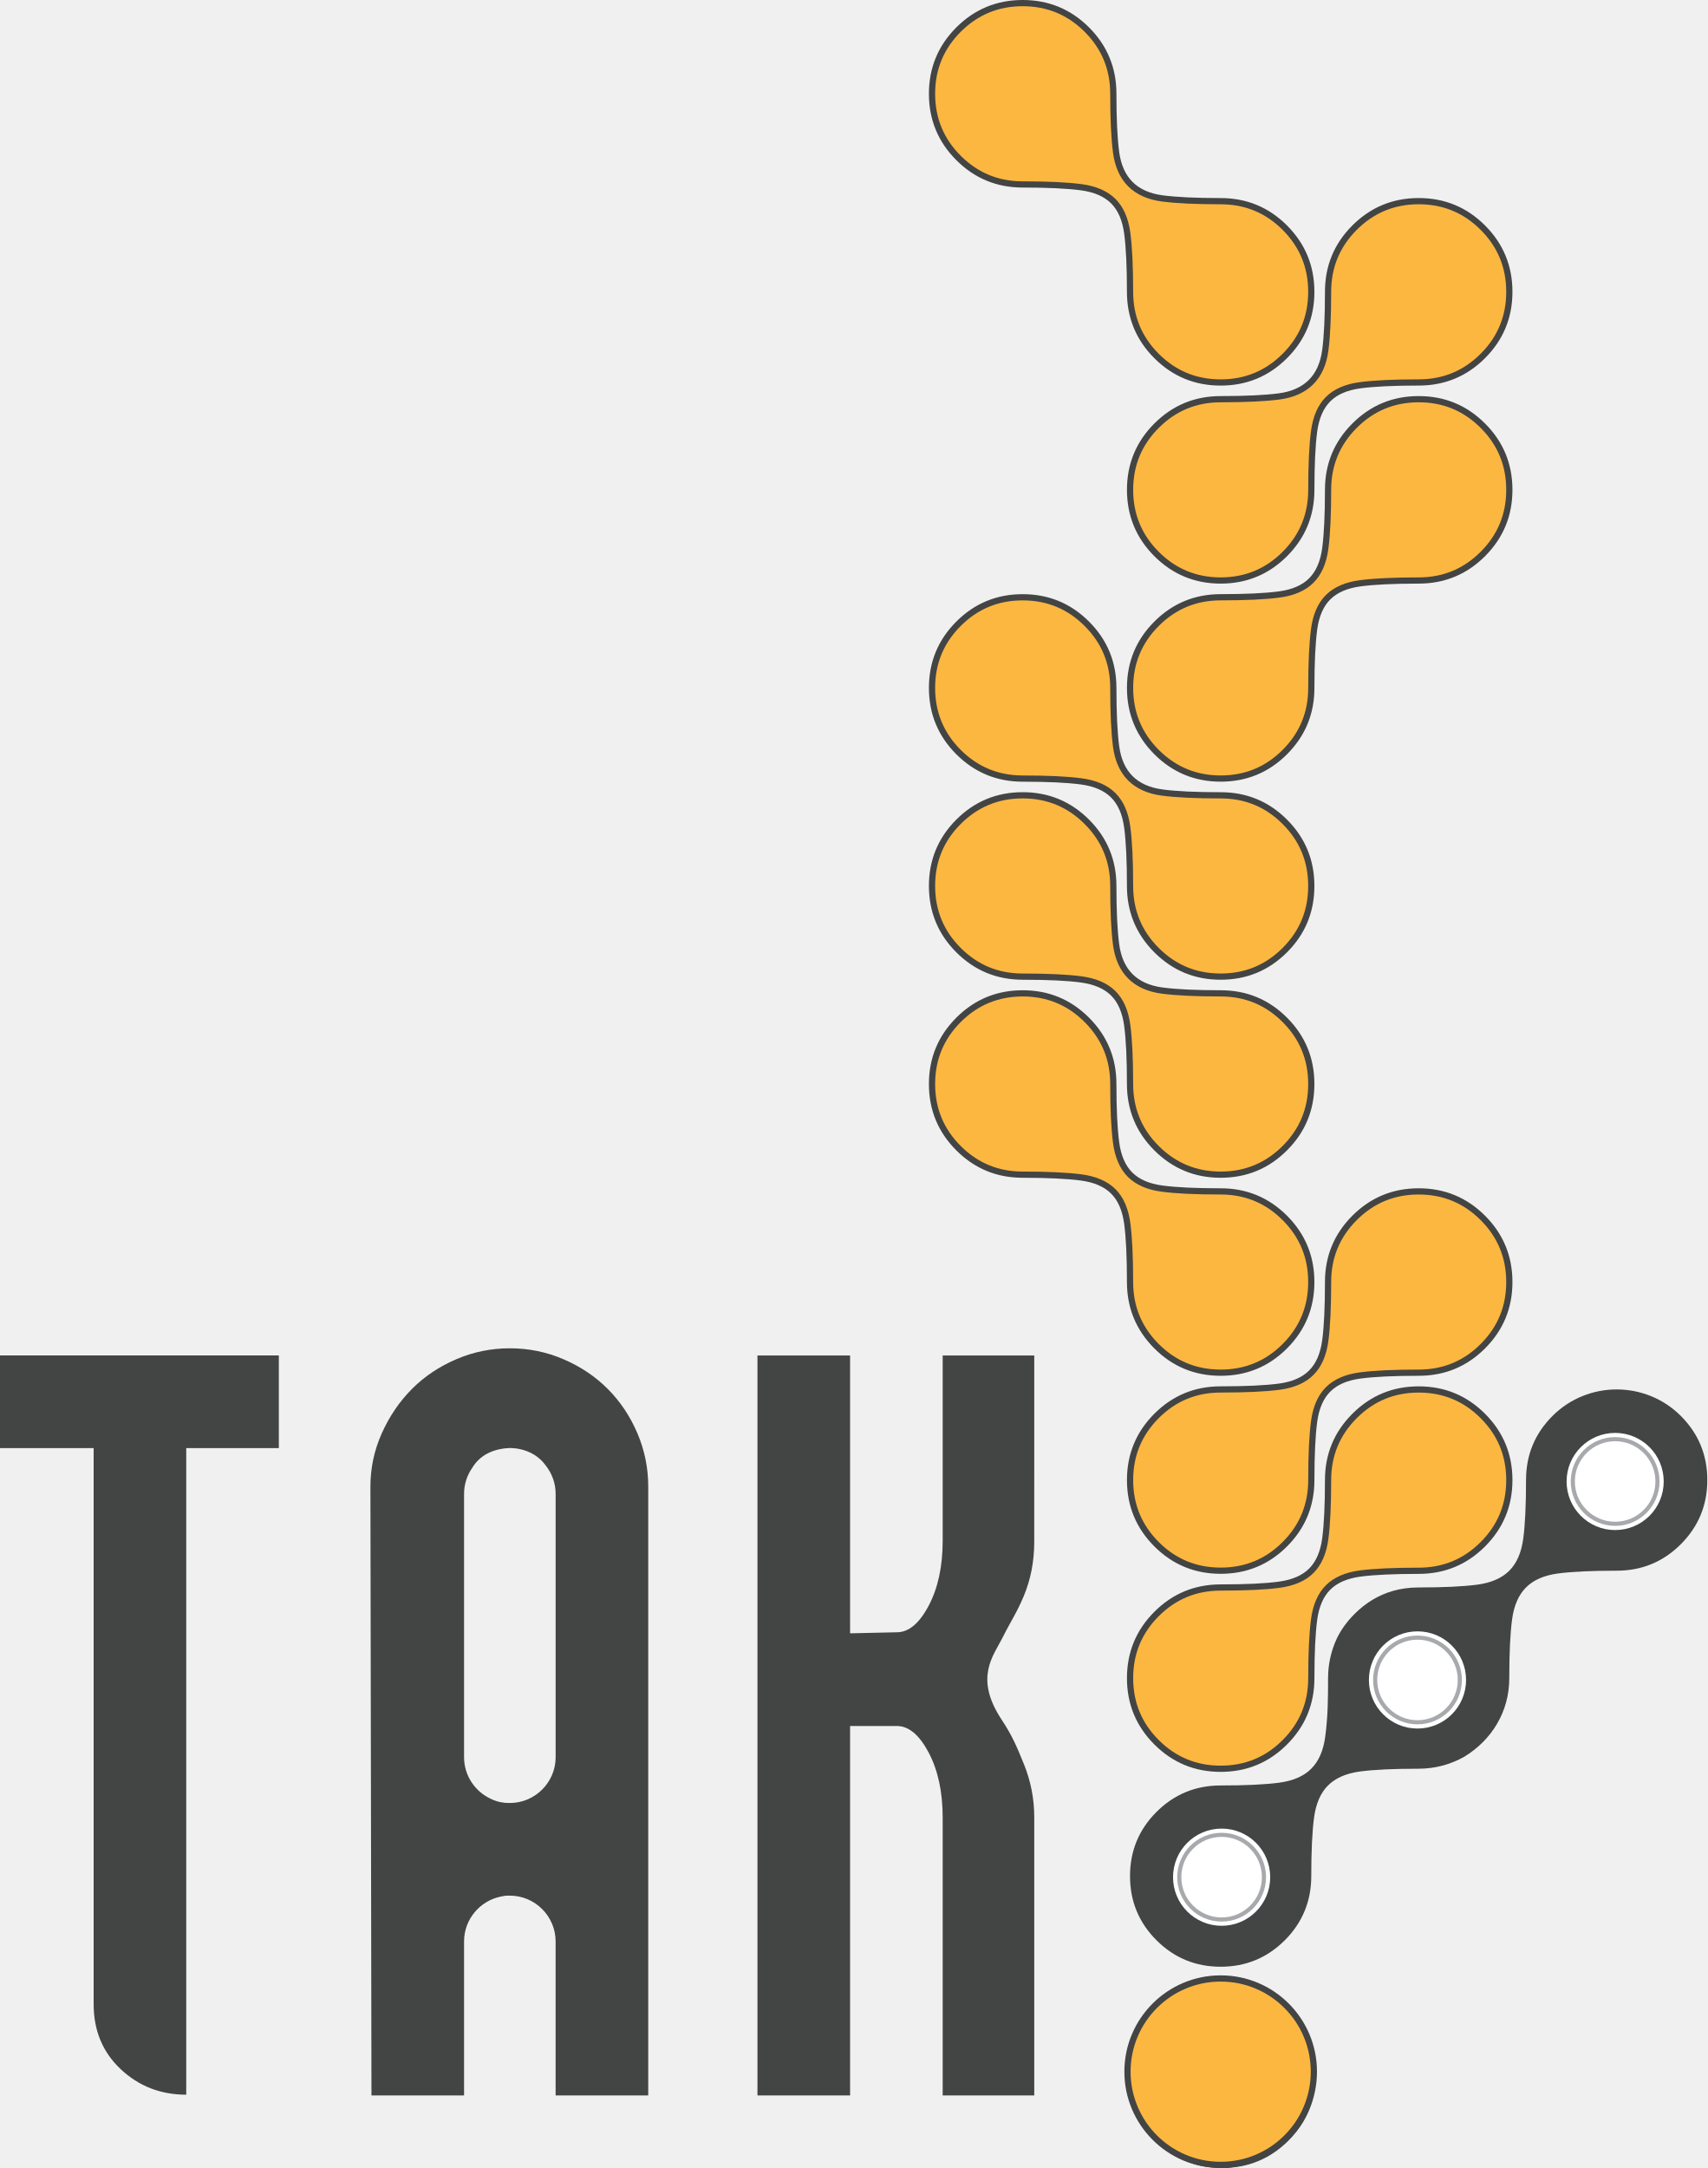
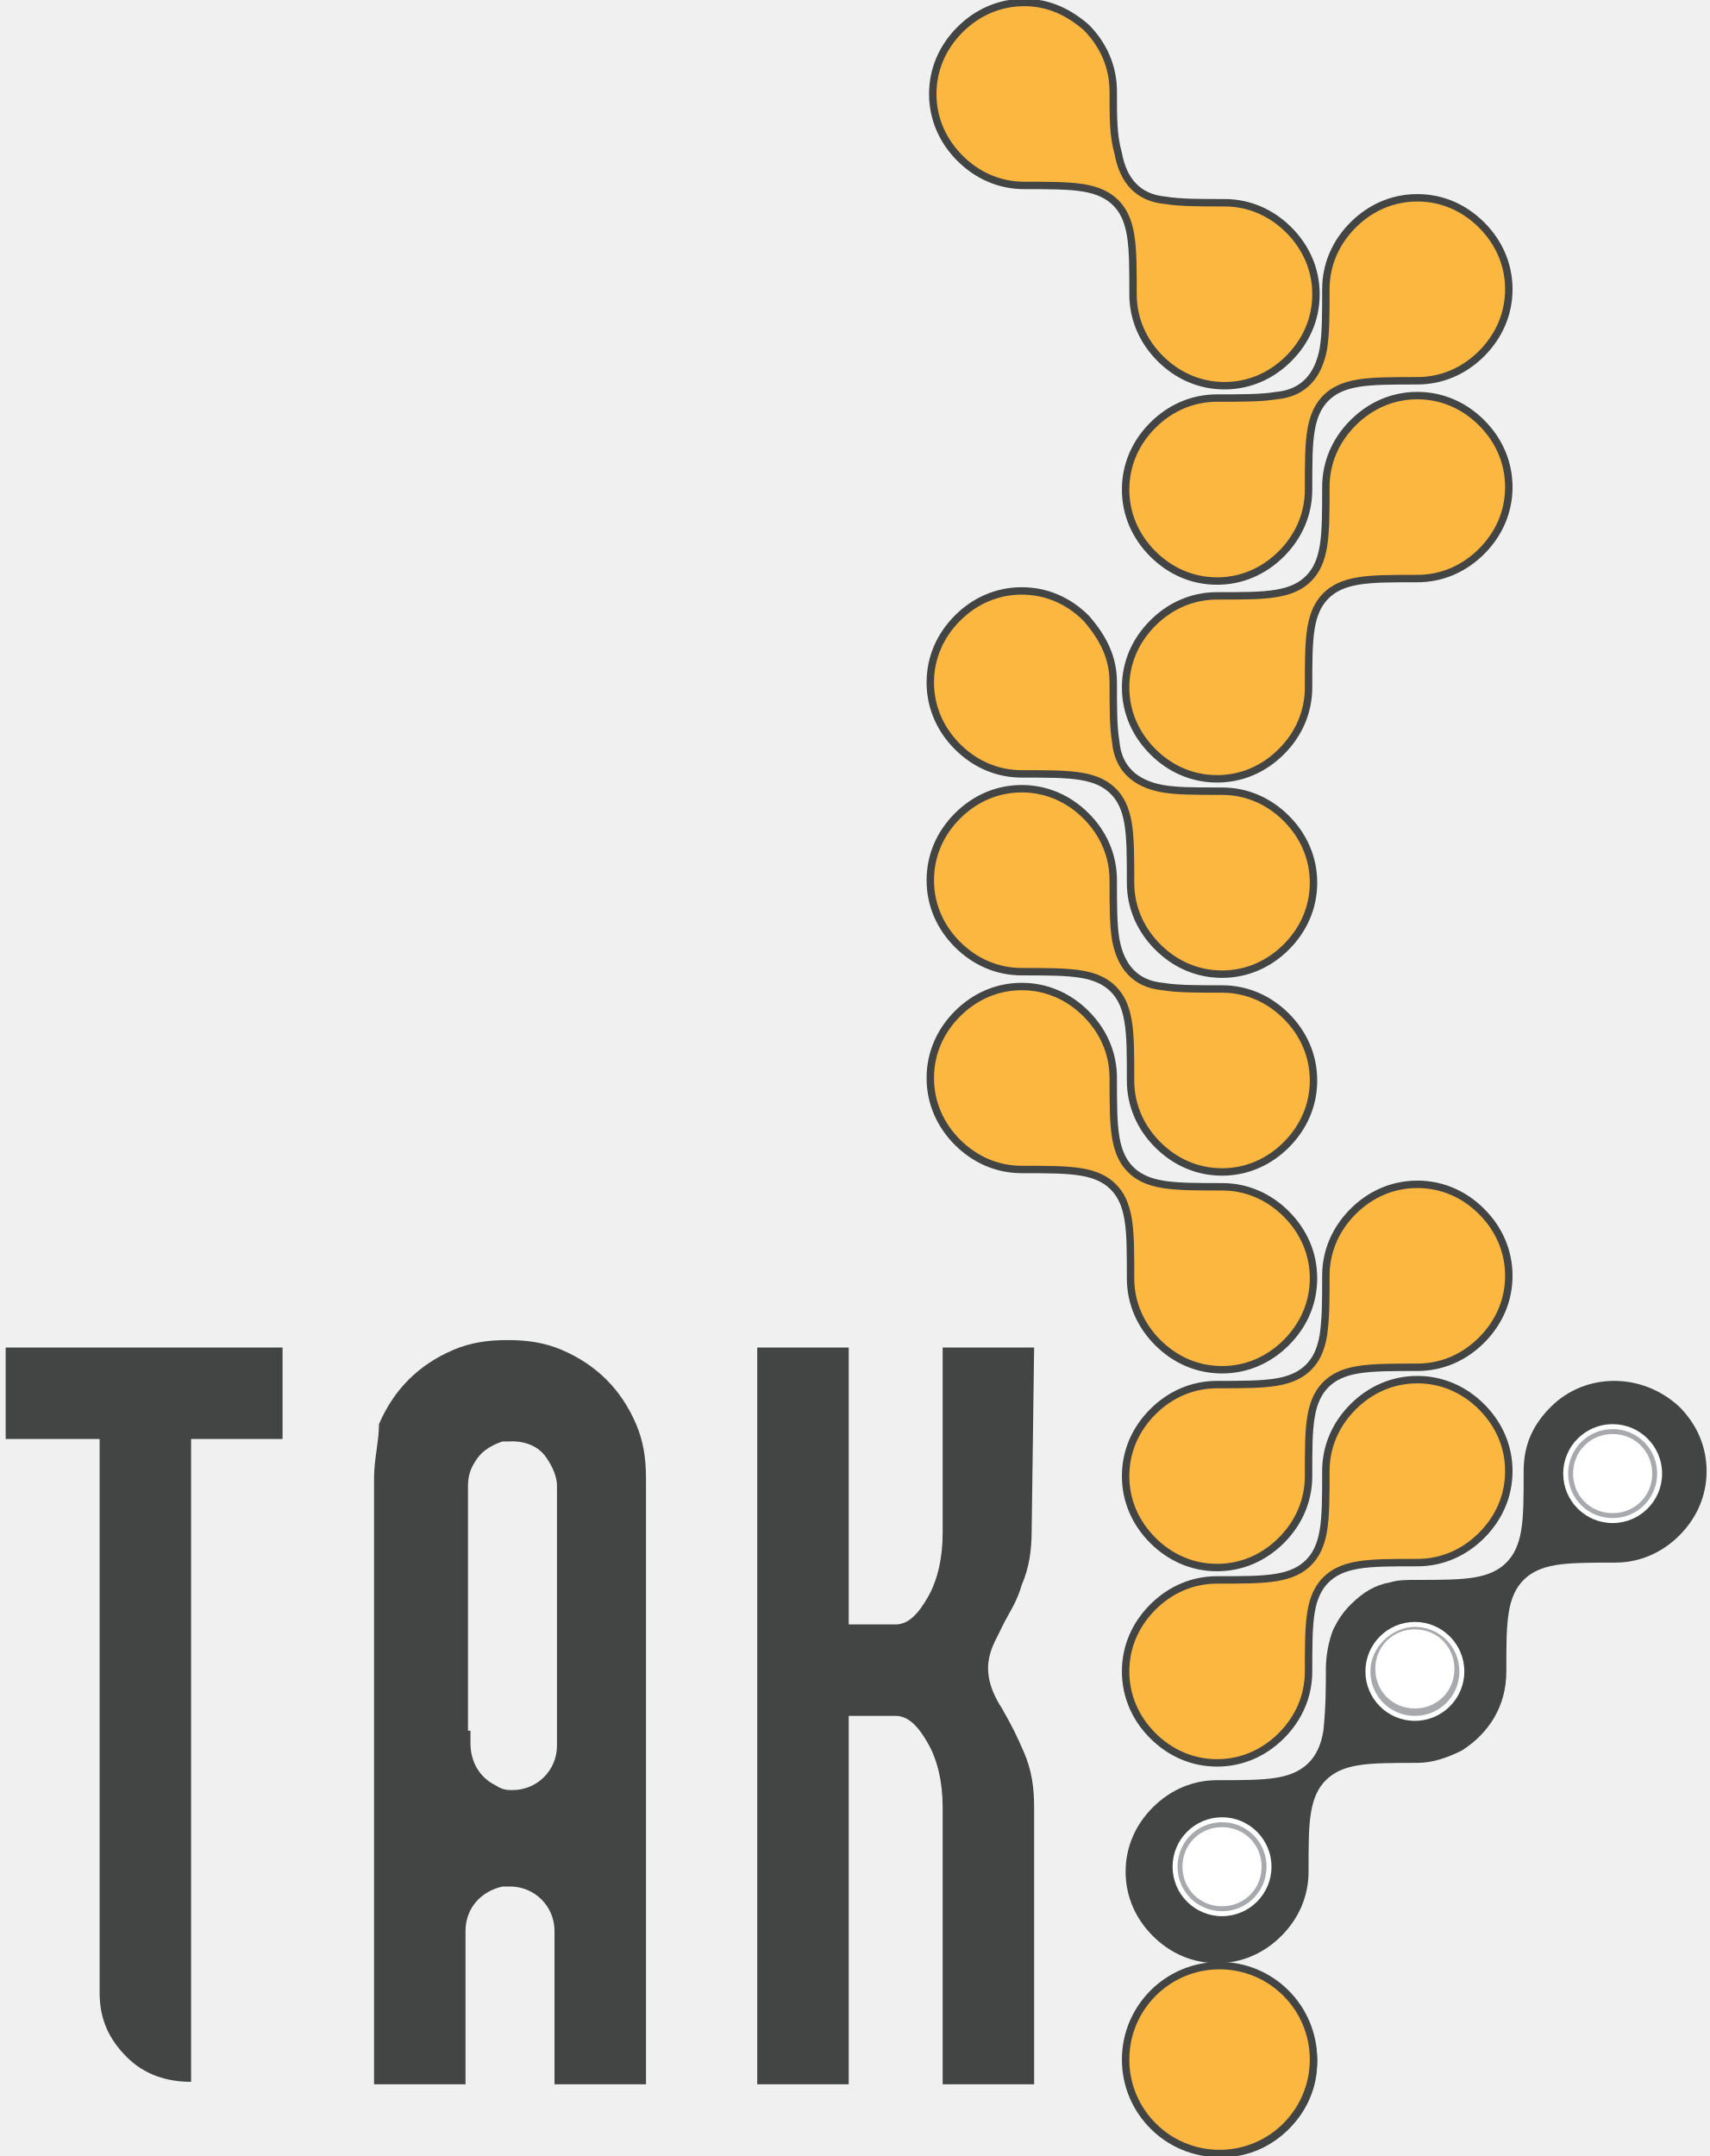
- <svg xmlns="http://www.w3.org/2000/svg" version="1.1" id="Layer_1" x="0px" y="0px" width="68.699px" height="87.217px" viewBox="0 -0.125 68.699 87.217" enable-background="new 0 -0.125 68.699 87.217" xml:space="preserve">
-   <g>
-     <path fill="#434444" d="M53.439,67.387c0-0.535,0.113-1.072,0.337-1.563l0.009-0.02l0.009-0.021   c0.173-0.354,0.411-0.681,0.71-0.979c0.455-0.455,0.972-0.765,1.55-0.929l0,0c0.324-0.092,0.667-0.138,1.031-0.138   c1.01,0,1.795-0.038,2.356-0.112s0.991-0.262,1.291-0.562c0.299-0.299,0.486-0.729,0.561-1.291   c0.075-0.561,0.112-1.347,0.112-2.356s0.355-1.869,1.066-2.58c1.42-1.42,3.742-1.42,5.162,0c0.71,0.711,1.066,1.57,1.066,2.58   c0,1.011-0.355,1.871-1.066,2.582s-1.571,1.065-2.582,1.065c-1.01,0-1.795,0.037-2.356,0.111c-0.562,0.075-0.992,0.262-1.291,0.563   c-0.299,0.299-0.486,0.729-0.561,1.289c-0.073,0.55-0.11,1.312-0.112,2.287v0.07c0,1.363-0.712,2.495-1.814,3.166   c-0.559,0.316-1.181,0.479-1.833,0.48c-1.01,0-1.796,0.037-2.356,0.111c-0.561,0.075-0.991,0.264-1.291,0.563   s-0.486,0.729-0.562,1.291c-0.074,0.561-0.112,1.346-0.112,2.355c0,1.008-0.355,1.871-1.065,2.582   c-0.711,0.709-1.571,1.064-2.581,1.064c-1.01,0-1.87-0.355-2.581-1.064c-0.711-0.711-1.066-1.572-1.066-2.582   c0-1.011,0.355-1.871,1.066-2.582c0.711-0.709,1.571-1.064,2.581-1.064c1.01,0,1.795-0.037,2.356-0.112s0.991-0.262,1.29-0.562   c0.3-0.299,0.487-0.729,0.562-1.29C53.434,68.914,53.439,68.223,53.439,67.387z" />
-     <path fill="#FCB741" stroke="#434444" stroke-width="0.25" stroke-miterlimit="10" d="M53.439,51.451   c0-1.01,0.355-1.87,1.066-2.581s1.571-1.066,2.581-1.066c1.01,0,1.87,0.355,2.581,1.066c0.711,0.71,1.066,1.571,1.066,2.581   s-0.355,1.871-1.066,2.581c-0.711,0.711-1.571,1.065-2.581,1.065c-1.01,0-1.796,0.037-2.356,0.112   c-0.561,0.074-0.991,0.263-1.291,0.562c-0.299,0.299-0.486,0.729-0.562,1.291c-0.074,0.561-0.112,1.347-0.112,2.354   c0,1.011-0.355,1.871-1.065,2.582c-0.711,0.711-1.571,1.065-2.581,1.065c-1.01,0-1.87-0.354-2.581-1.065s-1.066-1.571-1.066-2.582   c0-1.009,0.355-1.869,1.066-2.58s1.571-1.065,2.581-1.065c1.01,0,1.795-0.037,2.356-0.111c0.561-0.075,0.991-0.262,1.29-0.563   c0.3-0.3,0.487-0.729,0.562-1.289C53.402,53.247,53.439,52.461,53.439,51.451L53.439,51.451z M53.439,59.418   c0,1.012-0.038,1.797-0.112,2.357c-0.075,0.562-0.262,0.99-0.562,1.291c-0.299,0.299-0.729,0.485-1.29,0.561   s-1.347,0.112-2.356,0.112c-1.009,0-1.87,0.354-2.581,1.065s-1.066,1.571-1.066,2.581c0,1.011,0.355,1.87,1.066,2.58   c0.711,0.711,1.571,1.066,2.581,1.066c1.01,0,1.87-0.355,2.581-1.066c0.71-0.71,1.065-1.569,1.065-2.58   c0-1.01,0.038-1.796,0.112-2.356c0.075-0.562,0.262-0.99,0.562-1.29c0.299-0.3,0.729-0.486,1.291-0.563   c0.561-0.073,1.347-0.11,2.356-0.11c1.01,0,1.87-0.355,2.581-1.066s1.066-1.57,1.066-2.582c0-1.009-0.355-1.869-1.066-2.58   s-1.571-1.066-2.581-1.066c-1.01,0-1.87,0.355-2.581,1.066S53.439,58.409,53.439,59.418L53.439,59.418z M45.528,83.32   c0-1.01,0.355-1.869,1.066-2.58c0.711-0.71,1.571-1.066,2.581-1.066c1.01,0,1.87,0.356,2.581,1.066   c0.71,0.711,1.065,1.57,1.065,2.58c0,1.011-0.355,1.871-1.065,2.582c-0.711,0.711-1.571,1.064-2.581,1.064L45.528,83.32z    M45.528,83.32c0,1.011,0.355,1.871,1.066,2.582c0.711,0.711,1.571,1.064,2.581,1.064L45.528,83.32L45.528,83.32z M44.798,35.516   c0-1.01-0.355-1.87-1.066-2.581c-0.711-0.71-1.571-1.066-2.581-1.066c-1.01,0-1.87,0.355-2.582,1.066   c-0.71,0.711-1.066,1.571-1.066,2.581c0,1.01,0.355,1.871,1.066,2.582c0.711,0.71,1.571,1.066,2.582,1.066   c1.01,0,1.795,0.037,2.356,0.112c0.561,0.075,0.991,0.262,1.291,0.561c0.3,0.299,0.486,0.729,0.561,1.291   c0.075,0.561,0.112,1.347,0.112,2.356c0,1.01,0.355,1.871,1.066,2.581c0.711,0.711,1.571,1.066,2.581,1.066   c1.01,0,1.87-0.355,2.581-1.066c0.711-0.71,1.065-1.571,1.065-2.581c0-1.01-0.354-1.87-1.065-2.581   c-0.711-0.711-1.571-1.066-2.581-1.066c-1.01,0-1.795-0.038-2.356-0.112c-1.084-0.145-1.708-0.768-1.852-1.851   C44.835,37.312,44.798,36.526,44.798,35.516L44.798,35.516z M44.798,43.484c0-1.01-0.355-1.87-1.066-2.581   c-0.711-0.711-1.571-1.066-2.581-1.066c-1.01,0-1.87,0.355-2.582,1.066c-0.71,0.711-1.066,1.571-1.066,2.581   c0,1.01,0.355,1.871,1.066,2.581c0.711,0.711,1.571,1.066,2.582,1.066c1.01,0,1.795,0.038,2.356,0.112   c0.561,0.074,0.991,0.262,1.291,0.561c0.3,0.299,0.486,0.729,0.561,1.291c0.075,0.562,0.112,1.346,0.112,2.356   c0,1.009,0.355,1.869,1.066,2.581c0.711,0.711,1.571,1.065,2.581,1.065c1.01,0,1.87-0.354,2.581-1.065   c0.711-0.712,1.065-1.571,1.065-2.581s-0.354-1.87-1.065-2.581c-0.711-0.71-1.571-1.066-2.581-1.066   c-1.01,0-1.795-0.037-2.356-0.112c-0.561-0.074-0.991-0.262-1.291-0.561c-0.299-0.299-0.486-0.729-0.561-1.29   C44.835,45.279,44.798,44.494,44.798,43.484L44.798,43.484z M53.439,11.614c0-1.01,0.355-1.87,1.066-2.581   c0.711-0.71,1.571-1.066,2.581-1.066c1.01,0,1.87,0.355,2.581,1.066s1.066,1.571,1.066,2.581c0,1.01-0.355,1.871-1.066,2.581   c-0.711,0.711-1.571,1.066-2.581,1.066c-1.01,0-1.796,0.037-2.356,0.112c-0.561,0.074-0.991,0.262-1.291,0.561   c-0.299,0.299-0.486,0.729-0.562,1.291c-0.074,0.561-0.112,1.346-0.112,2.356c0,1.01-0.355,1.87-1.065,2.581   c-0.711,0.71-1.571,1.066-2.581,1.066c-1.01,0-1.87-0.355-2.581-1.066s-1.066-1.571-1.066-2.581c0-1.01,0.355-1.871,1.066-2.581   c0.711-0.711,1.571-1.066,2.581-1.066c1.01,0,1.795-0.038,2.356-0.112c1.084-0.146,1.708-0.768,1.852-1.853   C53.401,13.41,53.439,12.624,53.439,11.614L53.439,11.614z M53.439,19.582c0,1.01-0.038,1.795-0.112,2.356   c-0.074,0.561-0.262,0.991-0.562,1.291c-0.299,0.299-0.729,0.487-1.29,0.561c-0.561,0.075-1.347,0.112-2.356,0.112   c-1.009,0-1.87,0.355-2.581,1.066c-0.711,0.711-1.066,1.571-1.066,2.581c0,1.01,0.355,1.87,1.066,2.581s1.571,1.066,2.581,1.066   c1.01,0,1.87-0.355,2.581-1.066c0.71-0.711,1.065-1.571,1.065-2.581c0-1.01,0.038-1.795,0.112-2.357   c0.075-0.561,0.262-0.991,0.562-1.29c0.299-0.299,0.729-0.486,1.291-0.562c0.561-0.074,1.347-0.112,2.356-0.112   c1.01,0,1.87-0.355,2.581-1.066s1.066-1.571,1.066-2.581c0-1.01-0.355-1.871-1.066-2.581c-0.711-0.711-1.571-1.066-2.581-1.066   c-1.01,0-1.87,0.355-2.581,1.066S53.439,18.572,53.439,19.582L53.439,19.582z M44.798,3.646c0-1.01-0.355-1.87-1.066-2.581   C43.021,0.355,42.161,0,41.151,0c-1.01,0-1.87,0.355-2.582,1.066c-0.71,0.711-1.066,1.571-1.066,2.581   c0,1.01,0.355,1.871,1.066,2.582c0.711,0.71,1.571,1.066,2.582,1.066c1.01,0,1.795,0.037,2.356,0.112   c0.561,0.075,0.991,0.262,1.291,0.561c0.3,0.299,0.486,0.729,0.561,1.291c0.075,0.561,0.112,1.347,0.112,2.356   c0,1.009,0.355,1.871,1.066,2.581c0.711,0.711,1.571,1.066,2.581,1.066c1.01,0,1.87-0.355,2.581-1.066   c0.711-0.71,1.065-1.571,1.065-2.581c0-1.01-0.354-1.87-1.065-2.581c-0.711-0.711-1.571-1.066-2.581-1.066   c-1.01,0-1.795-0.038-2.356-0.112c-1.084-0.145-1.708-0.768-1.852-1.852C44.835,5.442,44.798,4.657,44.798,3.646z M44.798,3.646   c0-1.01-0.355-1.87-1.066-2.581C43.021,0.355,42.161,0,41.151,0c-1.01,0-1.87,0.355-2.582,1.066   c-0.71,0.711-1.066,1.571-1.066,2.581c0,1.01,0.355,1.871,1.066,2.582c0.711,0.71,1.571,1.066,2.582,1.066   c1.01,0,1.795,0.037,2.356,0.112c0.561,0.075,0.991,0.262,1.291,0.561c0.3,0.299,0.486,0.729,0.561,1.291   c0.075,0.561,0.112,1.347,0.112,2.356c0,1.009,0.355,1.871,1.066,2.581c0.711,0.711,1.571,1.066,2.581,1.066   c1.01,0,1.87-0.355,2.581-1.066c0.711-0.71,1.065-1.571,1.065-2.581c0-1.01-0.354-1.87-1.065-2.581   c-0.711-0.711-1.571-1.066-2.581-1.066c-1.01,0-1.795-0.038-2.356-0.112c-1.084-0.145-1.708-0.768-1.852-1.852   C44.835,5.442,44.798,4.657,44.798,3.646L44.798,3.646z M44.798,27.549c0,1.009,0.037,1.796,0.112,2.357   c0.144,1.084,0.768,1.707,1.852,1.852c0.561,0.075,1.347,0.112,2.356,0.112c1.009,0,1.87,0.354,2.581,1.066   c0.711,0.71,1.065,1.571,1.065,2.581c0,1.01-0.354,1.871-1.065,2.581c-0.711,0.711-1.571,1.066-2.581,1.066   c-1.01,0-1.87-0.355-2.581-1.066c-0.71-0.71-1.066-1.571-1.066-2.581c0-1.01-0.037-1.795-0.112-2.356   c-0.075-0.561-0.261-0.991-0.561-1.29c-0.299-0.3-0.729-0.487-1.291-0.562c-0.562-0.075-1.347-0.112-2.356-0.112   c-1.01,0-1.87-0.356-2.582-1.066c-0.71-0.71-1.066-1.572-1.066-2.581c0-1.01,0.355-1.87,1.066-2.581   c0.711-0.711,1.571-1.066,2.582-1.066c1.01,0,1.87,0.355,2.581,1.066C44.443,25.679,44.798,26.539,44.798,27.549z" />
-     <path fill="#434444" d="M7.494,84.143V58.132h3.726v-3.728H0v3.728h3.768v22.367c0,1.062,0.363,1.935,1.088,2.617   S6.461,84.143,7.494,84.143L7.494,84.143z M14.905,59.682l0.042,24.492h3.726c0-2.004,0-3.74,0-5.744v-0.453   c0-0.896,0.648-1.646,1.5-1.809c0.11-0.025,0.196-0.033,0.242-0.033l0.033,0.002c0.022-0.001,0.045-0.002,0.067-0.002l0,0   c1.013,0,1.842,0.829,1.842,1.842v0.528v5.669h3.727V59.682c0-0.754-0.147-1.473-0.44-2.156c-0.293-0.685-0.691-1.276-1.193-1.779   s-1.096-0.898-1.779-1.191c-0.684-0.295-1.403-0.44-2.156-0.44s-1.472,0.146-2.156,0.44c-0.684,0.293-1.277,0.688-1.779,1.191   s-0.907,1.096-1.214,1.779C15.059,58.209,14.905,58.928,14.905,59.682L14.905,59.682z M18.673,69.867c0-3.168,0-6.337,0-9.506   v-0.387c0-0.388,0.12-0.746,0.325-1.043c0.319-0.527,0.803-0.697,1.136-0.761c0.098-0.021,0.199-0.032,0.302-0.038l0.018-0.002   c0,0,0.955-0.074,1.512,0.71c0.245,0.313,0.392,0.706,0.392,1.134v0.34c0,3.176,0,6.352,0,9.526v0.726   c0,1.014-0.829,1.842-1.842,1.842l0,0h-0.032h-0.035c-0.171-0.002-0.444-0.035-0.726-0.18c-0.62-0.297-1.05-0.933-1.05-1.662   V69.867L18.673,69.867z M41.617,54.405h-3.685v7.452c0,1.033-0.188,1.904-0.565,2.617c-0.377,0.711-0.803,1.066-1.277,1.066   l-1.884,0.042V54.405h-3.727v29.769h3.727V69.311h1.884c0.475,0,0.9,0.355,1.277,1.067c0.376,0.712,0.565,1.584,0.565,2.616v11.18   h3.685v-11.18c0-0.753-0.14-1.473-0.419-2.155c-0.279-0.685-0.458-1.125-0.892-1.78c-1.125-1.701-0.325-2.578,0.046-3.324   c0.313-0.629,0.566-0.986,0.845-1.656c0.279-0.67,0.419-1.396,0.419-2.178L41.617,54.405L41.617,54.405z" />
-     <circle fill="#FFFFFF" cx="49.156" cy="75.393" r="1.955" />
-     <path fill="#A7A9AC" d="M49.156,73.607c0.986,0,1.787,0.8,1.787,1.785s-0.8,1.787-1.787,1.787c-0.987,0-1.787-0.802-1.787-1.787   S48.169,73.607,49.156,73.607L49.156,73.607z M49.156,73.771c-0.895,0-1.621,0.727-1.621,1.621c0,0.896,0.726,1.621,1.621,1.621   c0.895,0,1.621-0.727,1.621-1.621C50.776,74.498,50.051,73.771,49.156,73.771z" />
-     <circle fill="#FFFFFF" cx="57.037" cy="67.458" r="1.955" />
-     <path fill="#A7A9AC" d="M57.037,65.672c0.986,0,1.787,0.801,1.787,1.786s-0.8,1.786-1.787,1.786c-0.986,0-1.786-0.801-1.786-1.786   S56.051,65.672,57.037,65.672L57.037,65.672z M57.037,65.838c-0.895,0-1.62,0.727-1.62,1.62s0.726,1.62,1.62,1.62   c0.895,0,1.621-0.727,1.621-1.62S57.932,65.838,57.037,65.838z" />
-     <circle fill="#FFFFFF" cx="64.991" cy="59.474" r="1.954" />
-     <path fill="#A7A9AC" d="M64.991,57.854c0.895,0,1.621,0.726,1.621,1.619c0,0.896-0.726,1.621-1.621,1.621s-1.621-0.726-1.621-1.621   C63.37,58.578,64.096,57.854,64.991,57.854L64.991,57.854z M64.991,57.688c-0.986,0-1.787,0.801-1.787,1.785   c0,0.987,0.8,1.787,1.787,1.787c0.987,0,1.786-0.8,1.786-1.787C66.777,58.486,65.977,57.688,64.991,57.688z" />
-   </g>
-   <circle fill="#FCB741" stroke="#434444" stroke-width="0.25" stroke-miterlimit="10" cx="49.118" cy="83.217" r="3.75" />
+ <svg xmlns="http://www.w3.org/2000/svg" width="69" height="87" viewBox="0 -0.1 68.7 87.2">
+   <path d="M53.4 67.4c0-0.5 0.1-1.1 0.3-1.6l0 0 0 0c0.2-0.4 0.4-0.7 0.7-1 0.5-0.5 1-0.8 1.6-0.9l0 0c0.3-0.1 0.7-0.1 1-0.1 1 0 1.8 0 2.4-0.1s1-0.3 1.3-0.6c0.3-0.3 0.5-0.7 0.6-1.3 0.1-0.6 0.1-1.3 0.1-2.4s0.4-1.9 1.1-2.6c1.4-1.4 3.7-1.4 5.2 0 0.7 0.7 1.1 1.6 1.1 2.6 0 1-0.4 1.9-1.1 2.6s-1.6 1.1-2.6 1.1c-1 0-1.8 0-2.4 0.1 -0.6 0.1-1 0.3-1.3 0.6 -0.3 0.3-0.5 0.7-0.6 1.3 -0.1 0.6-0.1 1.3-0.1 2.3v0.1c0 1.4-0.7 2.5-1.8 3.2 -0.6 0.3-1.2 0.5-1.8 0.5 -1 0-1.8 0-2.4 0.1 -0.6 0.1-1 0.3-1.3 0.6s-0.5 0.7-0.6 1.3c-0.1 0.6-0.1 1.3-0.1 2.4 0 1-0.4 1.9-1.1 2.6 -0.7 0.7-1.6 1.1-2.6 1.1 -1 0-1.9-0.4-2.6-1.1 -0.7-0.7-1.1-1.6-1.1-2.6 0-1 0.4-1.9 1.1-2.6 0.7-0.7 1.6-1.1 2.6-1.1 1 0 1.8 0 2.4-0.1s1-0.3 1.3-0.6c0.3-0.3 0.5-0.7 0.6-1.3C53.4 68.9 53.4 68.2 53.4 67.4z" fill="#434444" />
+   <path d="M53.4 51.5c0-1 0.4-1.9 1.1-2.6s1.6-1.1 2.6-1.1c1 0 1.9 0.4 2.6 1.1 0.7 0.7 1.1 1.6 1.1 2.6s-0.4 1.9-1.1 2.6c-0.7 0.7-1.6 1.1-2.6 1.1 -1 0-1.8 0-2.4 0.1 -0.6 0.1-1 0.3-1.3 0.6 -0.3 0.3-0.5 0.7-0.6 1.3 -0.1 0.6-0.1 1.3-0.1 2.4 0 1-0.4 1.9-1.1 2.6 -0.7 0.7-1.6 1.1-2.6 1.1 -1 0-1.9-0.4-2.6-1.1s-1.1-1.6-1.1-2.6c0-1 0.4-1.9 1.1-2.6s1.6-1.1 2.6-1.1c1 0 1.8 0 2.4-0.1 0.6-0.1 1-0.3 1.3-0.6 0.3-0.3 0.5-0.7 0.6-1.3C53.4 53.2 53.4 52.5 53.4 51.5L53.4 51.5zM53.4 59.4c0 1 0 1.8-0.1 2.4 -0.1 0.6-0.3 1-0.6 1.3 -0.3 0.3-0.7 0.5-1.3 0.6s-1.3 0.1-2.4 0.1c-1 0-1.9 0.4-2.6 1.1s-1.1 1.6-1.1 2.6c0 1 0.4 1.9 1.1 2.6 0.7 0.7 1.6 1.1 2.6 1.1 1 0 1.9-0.4 2.6-1.1 0.7-0.7 1.1-1.6 1.1-2.6 0-1 0-1.8 0.1-2.4 0.1-0.6 0.3-1 0.6-1.3 0.3-0.3 0.7-0.5 1.3-0.6 0.6-0.1 1.3-0.1 2.4-0.1 1 0 1.9-0.4 2.6-1.1s1.1-1.6 1.1-2.6c0-1-0.4-1.9-1.1-2.6s-1.6-1.1-2.6-1.1c-1 0-1.9 0.4-2.6 1.1S53.4 58.4 53.4 59.4L53.4 59.4zM45.5 83.3c0-1 0.4-1.9 1.1-2.6 0.7-0.7 1.6-1.1 2.6-1.1 1 0 1.9 0.4 2.6 1.1 0.7 0.7 1.1 1.6 1.1 2.6 0 1-0.4 1.9-1.1 2.6 -0.7 0.7-1.6 1.1-2.6 1.1L45.5 83.3zM45.5 83.3c0 1 0.4 1.9 1.1 2.6 0.7 0.7 1.6 1.1 2.6 1.1L45.5 83.3 45.5 83.3zM44.8 35.5c0-1-0.4-1.9-1.1-2.6 -0.7-0.7-1.6-1.1-2.6-1.1 -1 0-1.9 0.4-2.6 1.1 -0.7 0.7-1.1 1.6-1.1 2.6 0 1 0.4 1.9 1.1 2.6 0.7 0.7 1.6 1.1 2.6 1.1 1 0 1.8 0 2.4 0.1 0.6 0.1 1 0.3 1.3 0.6 0.3 0.3 0.5 0.7 0.6 1.3 0.1 0.6 0.1 1.3 0.1 2.4 0 1 0.4 1.9 1.1 2.6 0.7 0.7 1.6 1.1 2.6 1.1 1 0 1.9-0.4 2.6-1.1 0.7-0.7 1.1-1.6 1.1-2.6 0-1-0.4-1.9-1.1-2.6 -0.7-0.7-1.6-1.1-2.6-1.1 -1 0-1.8 0-2.4-0.1 -1.1-0.1-1.7-0.8-1.9-1.9C44.8 37.3 44.8 36.5 44.8 35.5L44.8 35.5zM44.8 43.5c0-1-0.4-1.9-1.1-2.6 -0.7-0.7-1.6-1.1-2.6-1.1 -1 0-1.9 0.4-2.6 1.1 -0.7 0.7-1.1 1.6-1.1 2.6 0 1 0.4 1.9 1.1 2.6 0.7 0.7 1.6 1.1 2.6 1.1 1 0 1.8 0 2.4 0.1 0.6 0.1 1 0.3 1.3 0.6 0.3 0.3 0.5 0.7 0.6 1.3 0.1 0.6 0.1 1.3 0.1 2.4 0 1 0.4 1.9 1.1 2.6 0.7 0.7 1.6 1.1 2.6 1.1 1 0 1.9-0.4 2.6-1.1 0.7-0.7 1.1-1.6 1.1-2.6s-0.4-1.9-1.1-2.6c-0.7-0.7-1.6-1.1-2.6-1.1 -1 0-1.8 0-2.4-0.1 -0.6-0.1-1-0.3-1.3-0.6 -0.3-0.3-0.5-0.7-0.6-1.3C44.8 45.3 44.8 44.5 44.8 43.5L44.8 43.5zM53.4 11.6c0-1 0.4-1.9 1.1-2.6 0.7-0.7 1.6-1.1 2.6-1.1 1 0 1.9 0.4 2.6 1.1s1.1 1.6 1.1 2.6c0 1-0.4 1.9-1.1 2.6 -0.7 0.7-1.6 1.1-2.6 1.1 -1 0-1.8 0-2.4 0.1 -0.6 0.1-1 0.3-1.3 0.6 -0.3 0.3-0.5 0.7-0.6 1.3 -0.1 0.6-0.1 1.3-0.1 2.4 0 1-0.4 1.9-1.1 2.6 -0.7 0.7-1.6 1.1-2.6 1.1 -1 0-1.9-0.4-2.6-1.1s-1.1-1.6-1.1-2.6c0-1 0.4-1.9 1.1-2.6 0.7-0.7 1.6-1.1 2.6-1.1 1 0 1.8 0 2.4-0.1 1.1-0.1 1.7-0.8 1.9-1.9C53.4 13.4 53.4 12.6 53.4 11.6L53.4 11.6zM53.4 19.6c0 1 0 1.8-0.1 2.4 -0.1 0.6-0.3 1-0.6 1.3 -0.3 0.3-0.7 0.5-1.3 0.6 -0.6 0.1-1.3 0.1-2.4 0.1 -1 0-1.9 0.4-2.6 1.1 -0.7 0.7-1.1 1.6-1.1 2.6 0 1 0.4 1.9 1.1 2.6s1.6 1.1 2.6 1.1c1 0 1.9-0.4 2.6-1.1 0.7-0.7 1.1-1.6 1.1-2.6 0-1 0-1.8 0.1-2.4 0.1-0.6 0.3-1 0.6-1.3 0.3-0.3 0.7-0.5 1.3-0.6 0.6-0.1 1.3-0.1 2.4-0.1 1 0 1.9-0.4 2.6-1.1s1.1-1.6 1.1-2.6c0-1-0.4-1.9-1.1-2.6 -0.7-0.7-1.6-1.1-2.6-1.1 -1 0-1.9 0.4-2.6 1.1S53.4 18.6 53.4 19.6L53.4 19.6zM44.8 3.6c0-1-0.4-1.9-1.1-2.6C43 0.4 42.2 0 41.2 0c-1 0-1.9 0.4-2.6 1.1 -0.7 0.7-1.1 1.6-1.1 2.6 0 1 0.4 1.9 1.1 2.6 0.7 0.7 1.6 1.1 2.6 1.1 1 0 1.8 0 2.4 0.1 0.6 0.1 1 0.3 1.3 0.6 0.3 0.3 0.5 0.7 0.6 1.3 0.1 0.6 0.1 1.3 0.1 2.4 0 1 0.4 1.9 1.1 2.6 0.7 0.7 1.6 1.1 2.6 1.1 1 0 1.9-0.4 2.6-1.1 0.7-0.7 1.1-1.6 1.1-2.6 0-1-0.4-1.9-1.1-2.6 -0.7-0.7-1.6-1.1-2.6-1.1 -1 0-1.8 0-2.4-0.1 -1.1-0.1-1.7-0.8-1.9-1.9C44.8 5.4 44.8 4.7 44.8 3.6zM44.8 3.6c0-1-0.4-1.9-1.1-2.6C43 0.4 42.2 0 41.2 0c-1 0-1.9 0.4-2.6 1.1 -0.7 0.7-1.1 1.6-1.1 2.6 0 1 0.4 1.9 1.1 2.6 0.7 0.7 1.6 1.1 2.6 1.1 1 0 1.8 0 2.4 0.1 0.6 0.1 1 0.3 1.3 0.6 0.3 0.3 0.5 0.7 0.6 1.3 0.1 0.6 0.1 1.3 0.1 2.4 0 1 0.4 1.9 1.1 2.6 0.7 0.7 1.6 1.1 2.6 1.1 1 0 1.9-0.4 2.6-1.1 0.7-0.7 1.1-1.6 1.1-2.6 0-1-0.4-1.9-1.1-2.6 -0.7-0.7-1.6-1.1-2.6-1.1 -1 0-1.8 0-2.4-0.1 -1.1-0.1-1.7-0.8-1.9-1.9C44.8 5.4 44.8 4.7 44.8 3.6L44.8 3.6zM44.8 27.5c0 1 0 1.8 0.1 2.4 0.1 1.1 0.8 1.7 1.9 1.9 0.6 0.1 1.3 0.1 2.4 0.1 1 0 1.9 0.4 2.6 1.1 0.7 0.7 1.1 1.6 1.1 2.6 0 1-0.4 1.9-1.1 2.6 -0.7 0.7-1.6 1.1-2.6 1.1 -1 0-1.9-0.4-2.6-1.1 -0.7-0.7-1.1-1.6-1.1-2.6 0-1 0-1.8-0.1-2.4 -0.1-0.6-0.3-1-0.6-1.3 -0.3-0.3-0.7-0.5-1.3-0.6 -0.6-0.1-1.3-0.1-2.4-0.1 -1 0-1.9-0.4-2.6-1.1 -0.7-0.7-1.1-1.6-1.1-2.6 0-1 0.4-1.9 1.1-2.6 0.7-0.7 1.6-1.1 2.6-1.1 1 0 1.9 0.4 2.6 1.1C44.4 25.7 44.8 26.5 44.8 27.5z" style="fill:#FCB741;stroke-width:0.3;stroke:#434444" />
+   <path d="M7.5 84.1V58.1h3.7v-3.7H0v3.7h3.8v22.4c0 1.1 0.4 1.9 1.1 2.6S6.5 84.1 7.5 84.1L7.5 84.1zM14.9 59.7l0 24.5h3.7c0-2 0-3.7 0-5.7v-0.5c0-0.9 0.6-1.6 1.5-1.8 0.1 0 0.2 0 0.2 0l0 0c0 0 0 0 0.1 0l0 0c1 0 1.8 0.8 1.8 1.8v0.5 5.7h3.7V59.7c0-0.8-0.1-1.5-0.4-2.2 -0.3-0.7-0.7-1.3-1.2-1.8s-1.1-0.9-1.8-1.2c-0.7-0.3-1.4-0.4-2.2-0.4s-1.5 0.1-2.2 0.4c-0.7 0.3-1.3 0.7-1.8 1.2s-0.9 1.1-1.2 1.8C15.1 58.2 14.9 58.9 14.9 59.7L14.9 59.7zM18.7 69.9c0-3.2 0-6.3 0-9.5v-0.4c0-0.4 0.1-0.7 0.3-1 0.3-0.5 0.8-0.7 1.1-0.8 0.1 0 0.2 0 0.3 0l0 0c0 0 1-0.1 1.5 0.7 0.2 0.3 0.4 0.7 0.4 1.1v0.3c0 3.2 0 6.4 0 9.5v0.7c0 1-0.8 1.8-1.8 1.8l0 0h0 0c-0.2 0-0.4 0-0.7-0.2 -0.6-0.3-1-0.9-1-1.7V69.9L18.7 69.9zM41.6 54.4h-3.7v7.5c0 1-0.2 1.9-0.6 2.6 -0.4 0.7-0.8 1.1-1.3 1.1l-1.9 0V54.4h-3.7v29.8h3.7V69.3h1.9c0.5 0 0.9 0.4 1.3 1.1 0.4 0.7 0.6 1.6 0.6 2.6v11.2h3.7v-11.2c0-0.8-0.1-1.5-0.4-2.2 -0.3-0.7-0.5-1.1-0.9-1.8 -1.1-1.7-0.3-2.6 0-3.3 0.3-0.6 0.6-1 0.8-1.7 0.3-0.7 0.4-1.4 0.4-2.2L41.6 54.4 41.6 54.4z" fill="#434444" />
+   <circle cx="49.2" cy="75.4" r="2" fill="#FFF" />
+   <path d="M49.2 73.6c1 0 1.8 0.8 1.8 1.8s-0.8 1.8-1.8 1.8c-1 0-1.8-0.8-1.8-1.8S48.2 73.6 49.2 73.6L49.2 73.6zM49.2 73.8c-0.9 0-1.6 0.7-1.6 1.6 0 0.9 0.7 1.6 1.6 1.6 0.9 0 1.6-0.7 1.6-1.6C50.8 74.5 50.1 73.8 49.2 73.8z" fill="#A7A9AC" />
+   <circle cx="57" cy="67.5" r="2" fill="#FFF" />
+   <path d="M57 65.7c1 0 1.8 0.8 1.8 1.8s-0.8 1.8-1.8 1.8c-1 0-1.8-0.8-1.8-1.8S56.1 65.7 57 65.7L57 65.7zM57 65.8c-0.9 0-1.6 0.7-1.6 1.6s0.7 1.6 1.6 1.6c0.9 0 1.6-0.7 1.6-1.6S57.9 65.8 57 65.8z" fill="#A7A9AC" />
+   <circle cx="65" cy="59.5" r="2" fill="#FFF" />
+   <path d="M65 57.9c0.9 0 1.6 0.7 1.6 1.6 0 0.9-0.7 1.6-1.6 1.6s-1.6-0.7-1.6-1.6C63.4 58.6 64.1 57.9 65 57.9L65 57.9zM65 57.7c-1 0-1.8 0.8-1.8 1.8 0 1 0.8 1.8 1.8 1.8 1 0 1.8-0.8 1.8-1.8C66.8 58.5 66 57.7 65 57.7z" fill="#A7A9AC" />
+   <circle cx="49.1" cy="83.2" r="3.8" style="fill:#FCB741;stroke-width:0.3;stroke:#434444" />
</svg>
